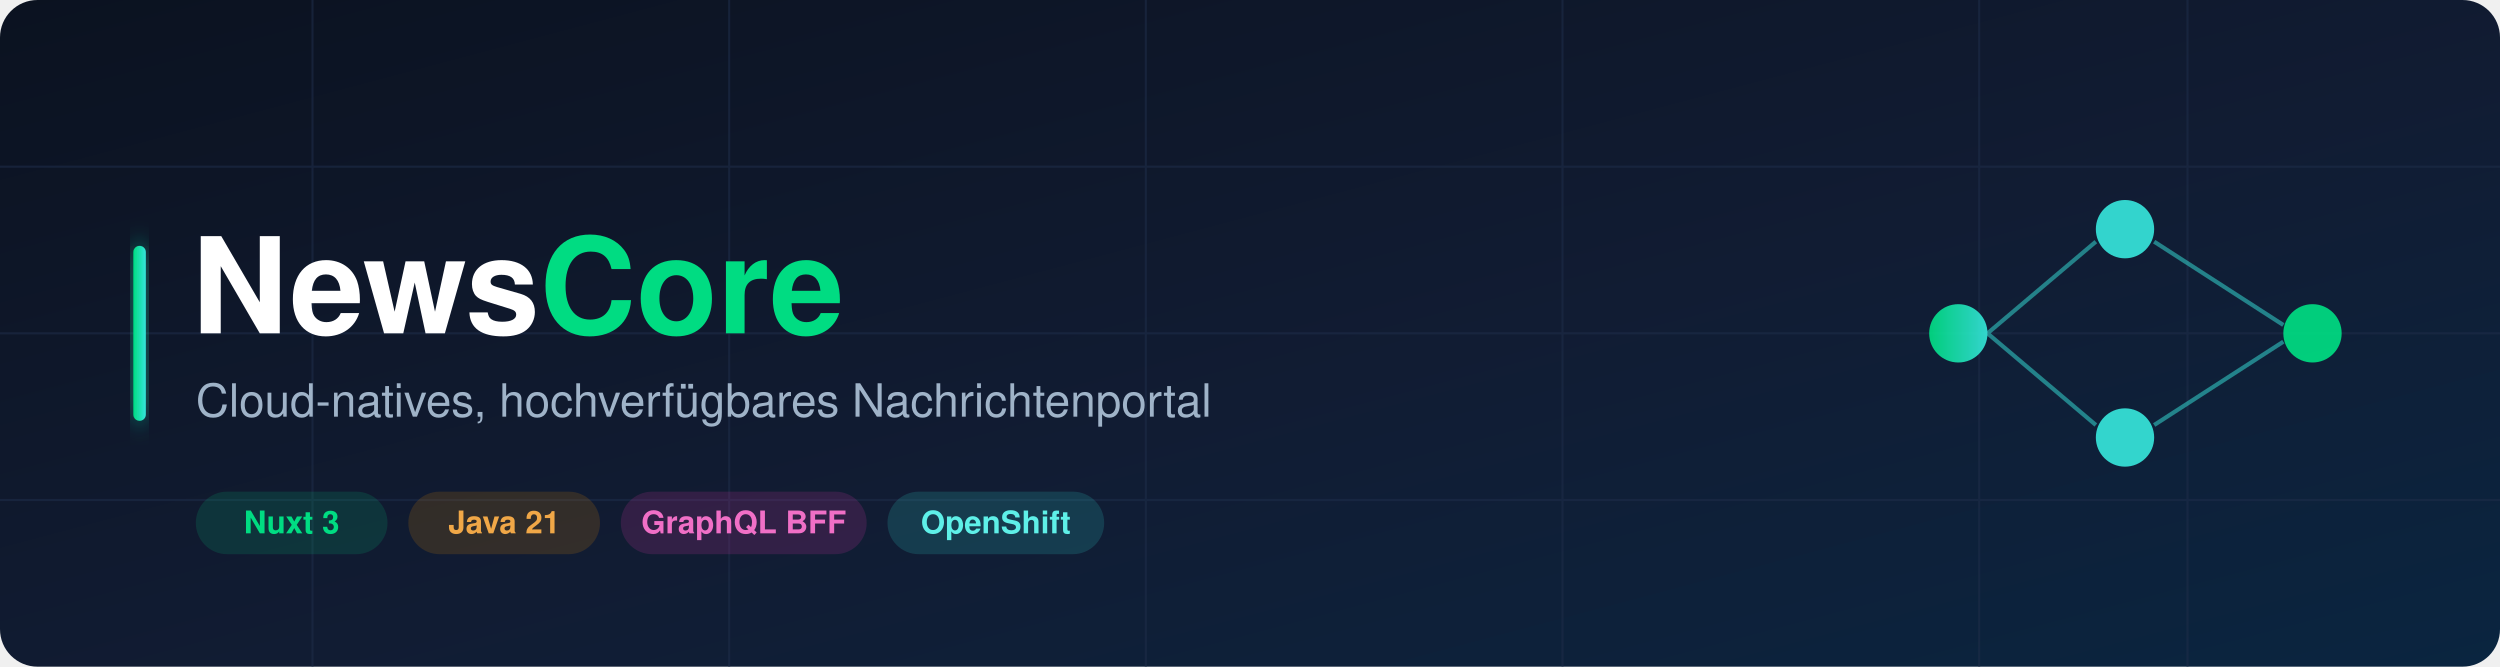
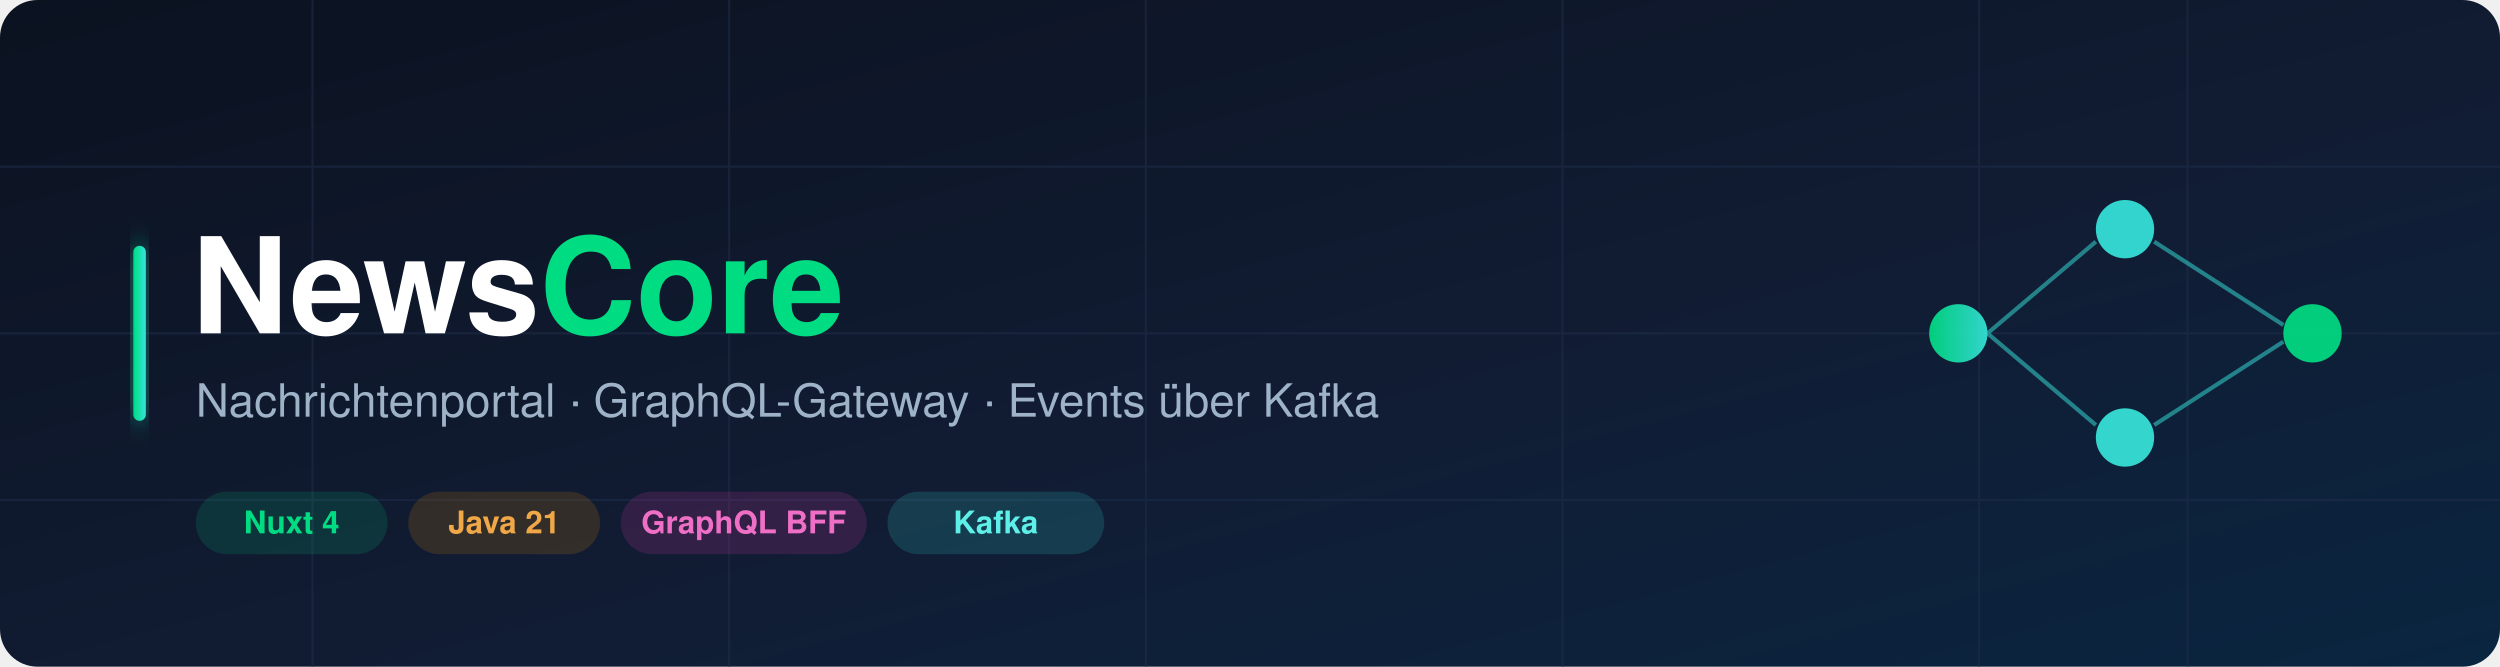
<svg xmlns="http://www.w3.org/2000/svg" viewBox="0 0 1200 320" role="img" aria-label="NewsCore — Cloud-native Medienportal">
  <defs>
    <linearGradient id="bg" x1="0" y1="0" x2="1" y2="1">
      <stop offset="0%" stop-color="#0b1220" />
      <stop offset="55%" stop-color="#111c33" />
      <stop offset="100%" stop-color="#0a2540" />
    </linearGradient>
    <linearGradient id="accent" x1="0" y1="0" x2="1" y2="0">
      <stop offset="0%" stop-color="#00DC82" />
      <stop offset="100%" stop-color="#36e4da" />
    </linearGradient>
    <filter id="soft" x="-20%" y="-20%" width="140%" height="140%">
      <feGaussianBlur stdDeviation="6" result="b" />
      <feMerge>
        <feMergeNode in="b" />
        <feMergeNode in="SourceGraphic" />
      </feMerge>
    </filter>
  </defs>
  <rect width="1200" height="320" rx="18" fill="url(#bg)" />
  <g stroke="#1d2c47" stroke-width="1" opacity="0.6">
    <path d="M0 80 H1200 M0 160 H1200 M0 240 H1200" />
    <path d="M150 0 V320 M350 0 V320 M550 0 V320 M750 0 V320 M950 0 V320 M1050 0 V320" />
  </g>
  <rect x="64" y="118" width="6" height="84" rx="3" fill="url(#accent)" filter="url(#soft)" />
  <text x="92" y="160" font-family="'Segoe UI', Helvetica, Arial, sans-serif" font-size="64" font-weight="800" fill="#ffffff">
    News<tspan fill="#00DC82">Core</tspan>
  </text>
  <text x="94" y="200" font-family="'Segoe UI', Helvetica, Arial, sans-serif" font-size="22" font-weight="400" fill="#9fb3c8">
-     Cloud-natives, hochverfügbares Nachrichtenportal
+     Nachrichtenportal · GraphQL-Gateway · Events über Kafka
  </text>
  <g font-family="'Segoe UI', Helvetica, Arial, sans-serif" font-size="15" font-weight="600">
    <g transform="translate(94,236)">
      <rect width="92" height="30" rx="15" fill="#00DC82" opacity="0.14" />
-       <text x="46" y="20" text-anchor="middle" fill="#00DC82">Nuxt 3</text>
+       <text x="46" y="20" text-anchor="middle" fill="#00DC82">Nuxt 4</text>
    </g>
    <g transform="translate(196,236)">
      <rect width="92" height="30" rx="15" fill="#ED8B00" opacity="0.16" />
      <text x="46" y="20" text-anchor="middle" fill="#f0a747">Java 21</text>
    </g>
    <g transform="translate(298,236)">
      <rect width="118" height="30" rx="15" fill="#e535ab" opacity="0.16" />
      <text x="59" y="20" text-anchor="middle" fill="#f06fc6">GraphQL BFF</text>
    </g>
    <g transform="translate(426,236)">
      <rect width="104" height="30" rx="15" fill="#36e4da" opacity="0.16" />
-       <text x="52" y="20" text-anchor="middle" fill="#5ef0e8">OpenShift</text>
+       <text x="52" y="20" text-anchor="middle" fill="#5ef0e8">Kafka</text>
    </g>
  </g>
  <g transform="translate(940,70)" opacity="0.92">
    <circle cx="0" cy="90" r="14" fill="url(#accent)" />
    <circle cx="80" cy="40" r="14" fill="#36e4da" />
    <circle cx="80" cy="140" r="14" fill="#36e4da" />
    <circle cx="170" cy="90" r="14" fill="#00DC82" />
    <g stroke="#36e4da" stroke-width="2" opacity="0.55" fill="none">
      <path d="M14 90 L66 46" />
      <path d="M14 90 L66 134" />
      <path d="M94 46 L156 86" />
      <path d="M94 134 L156 94" />
    </g>
  </g>
</svg>
